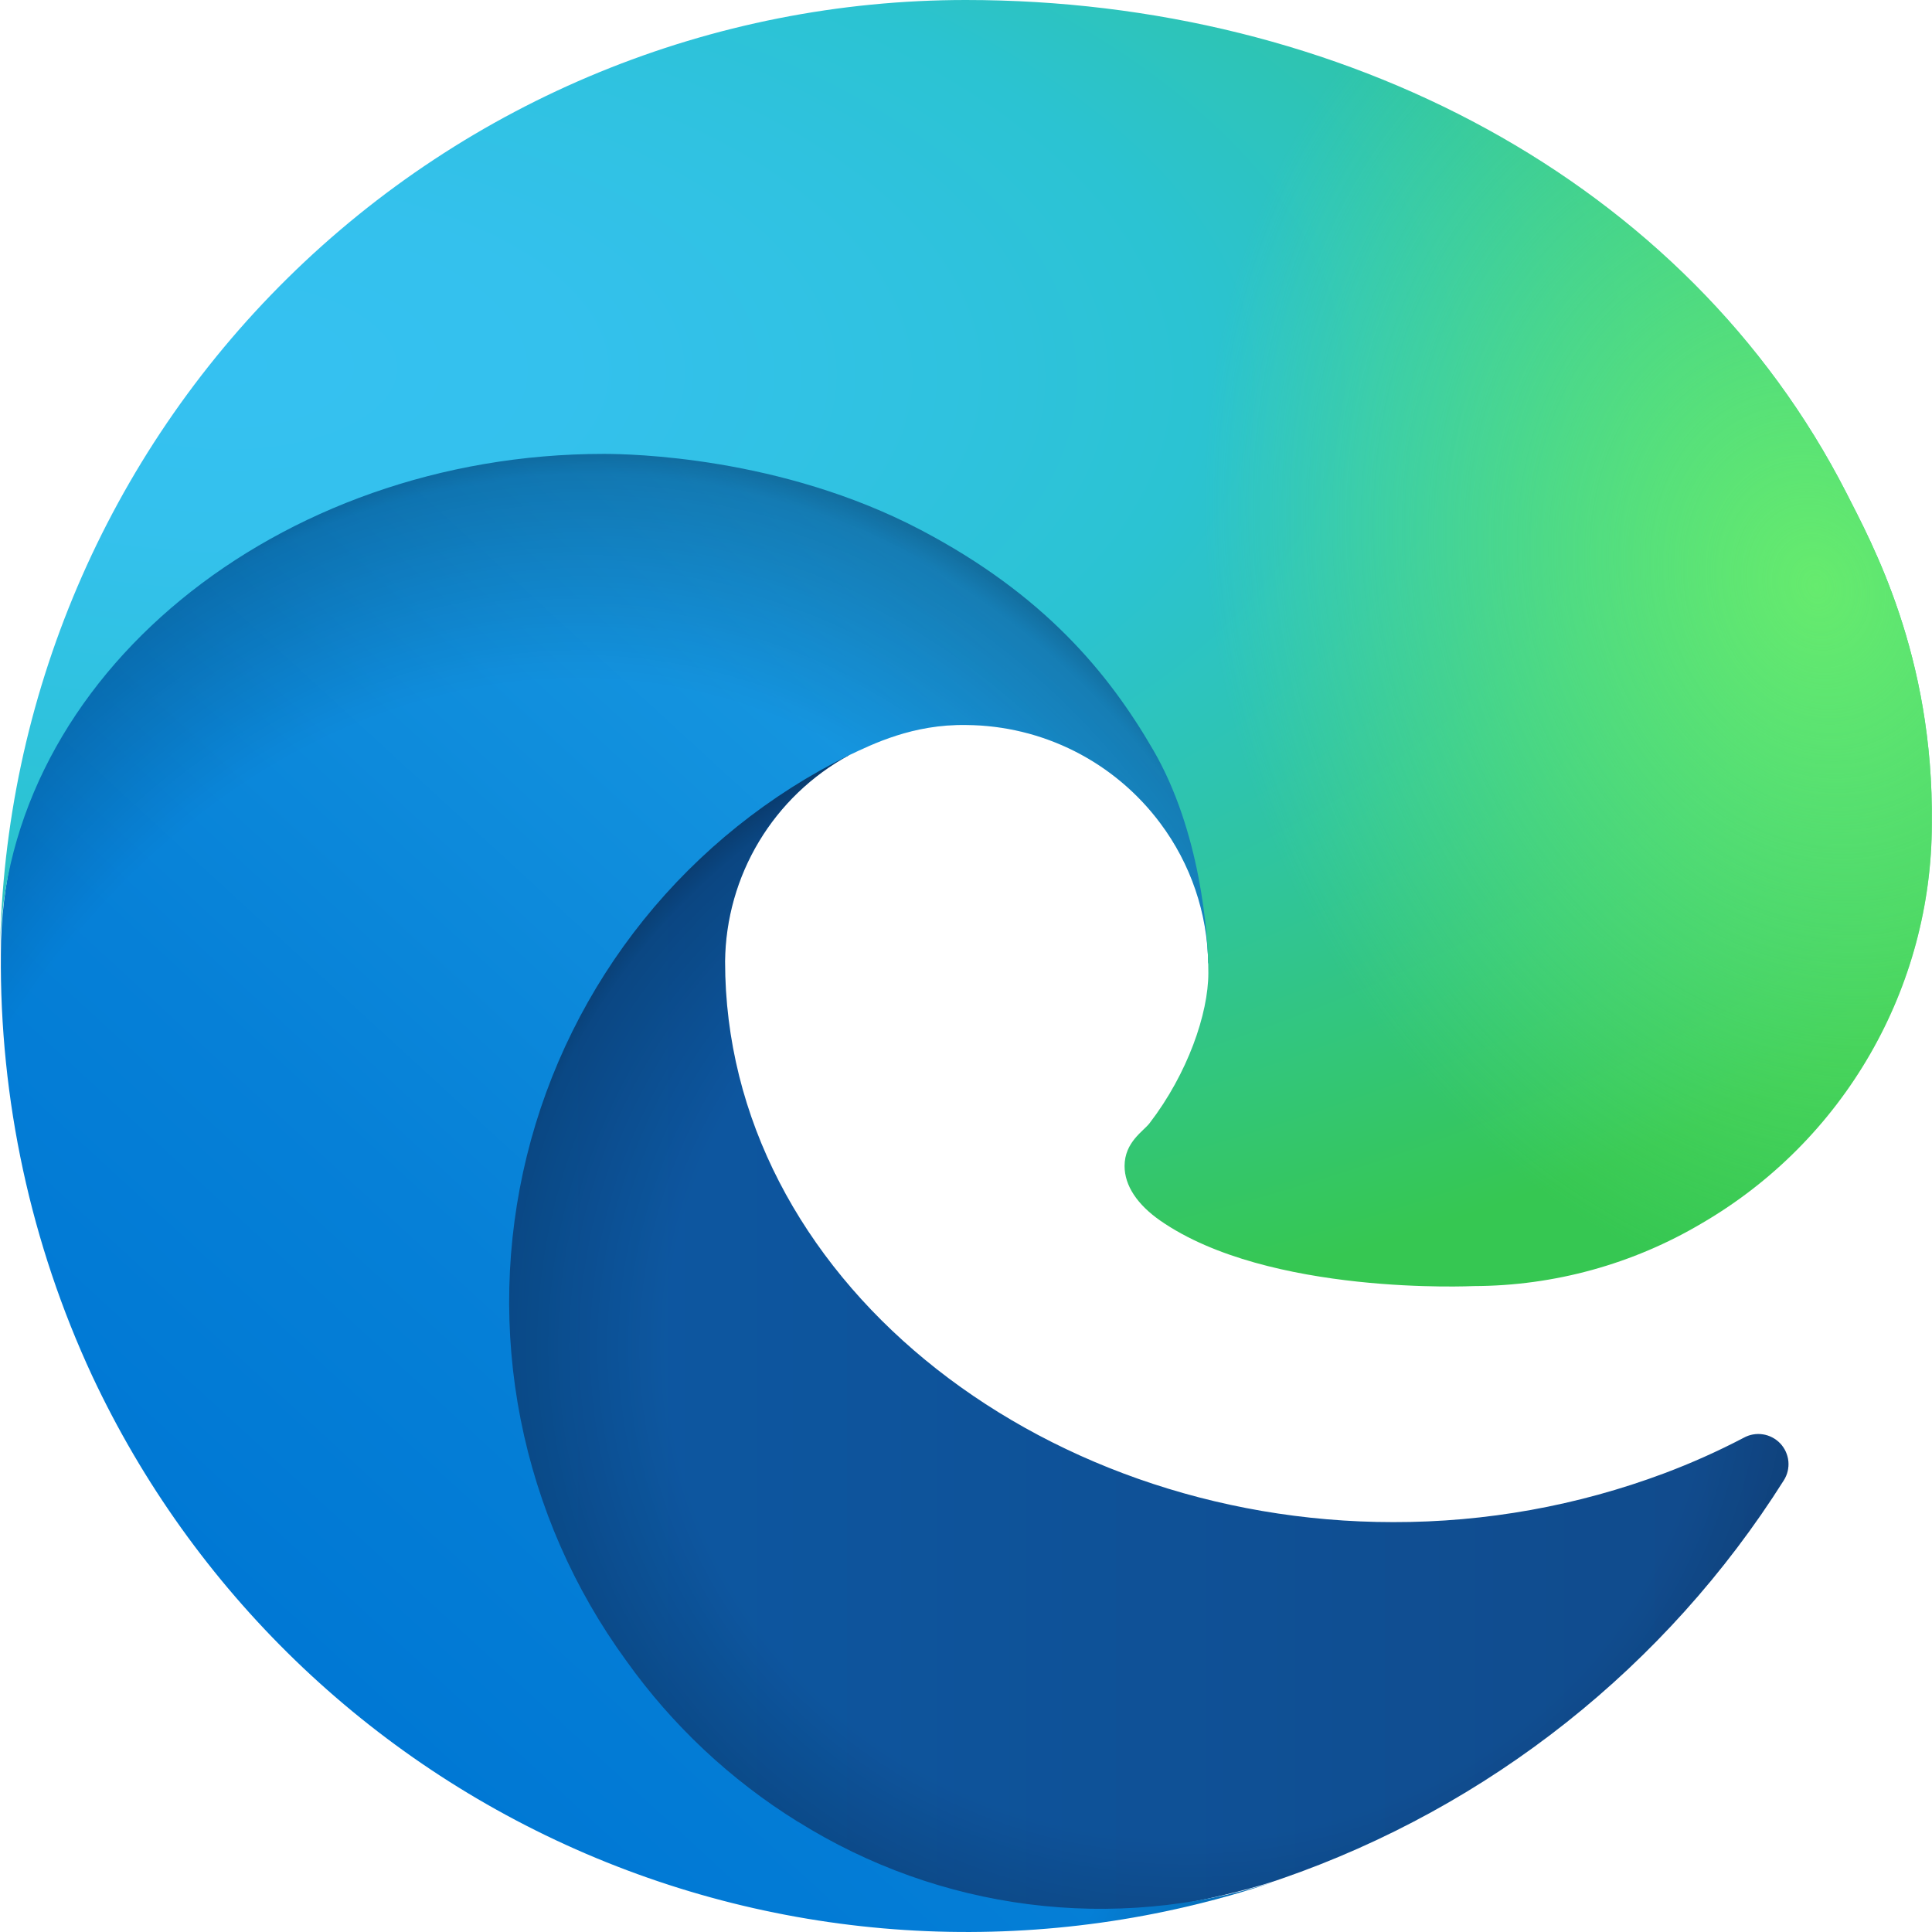
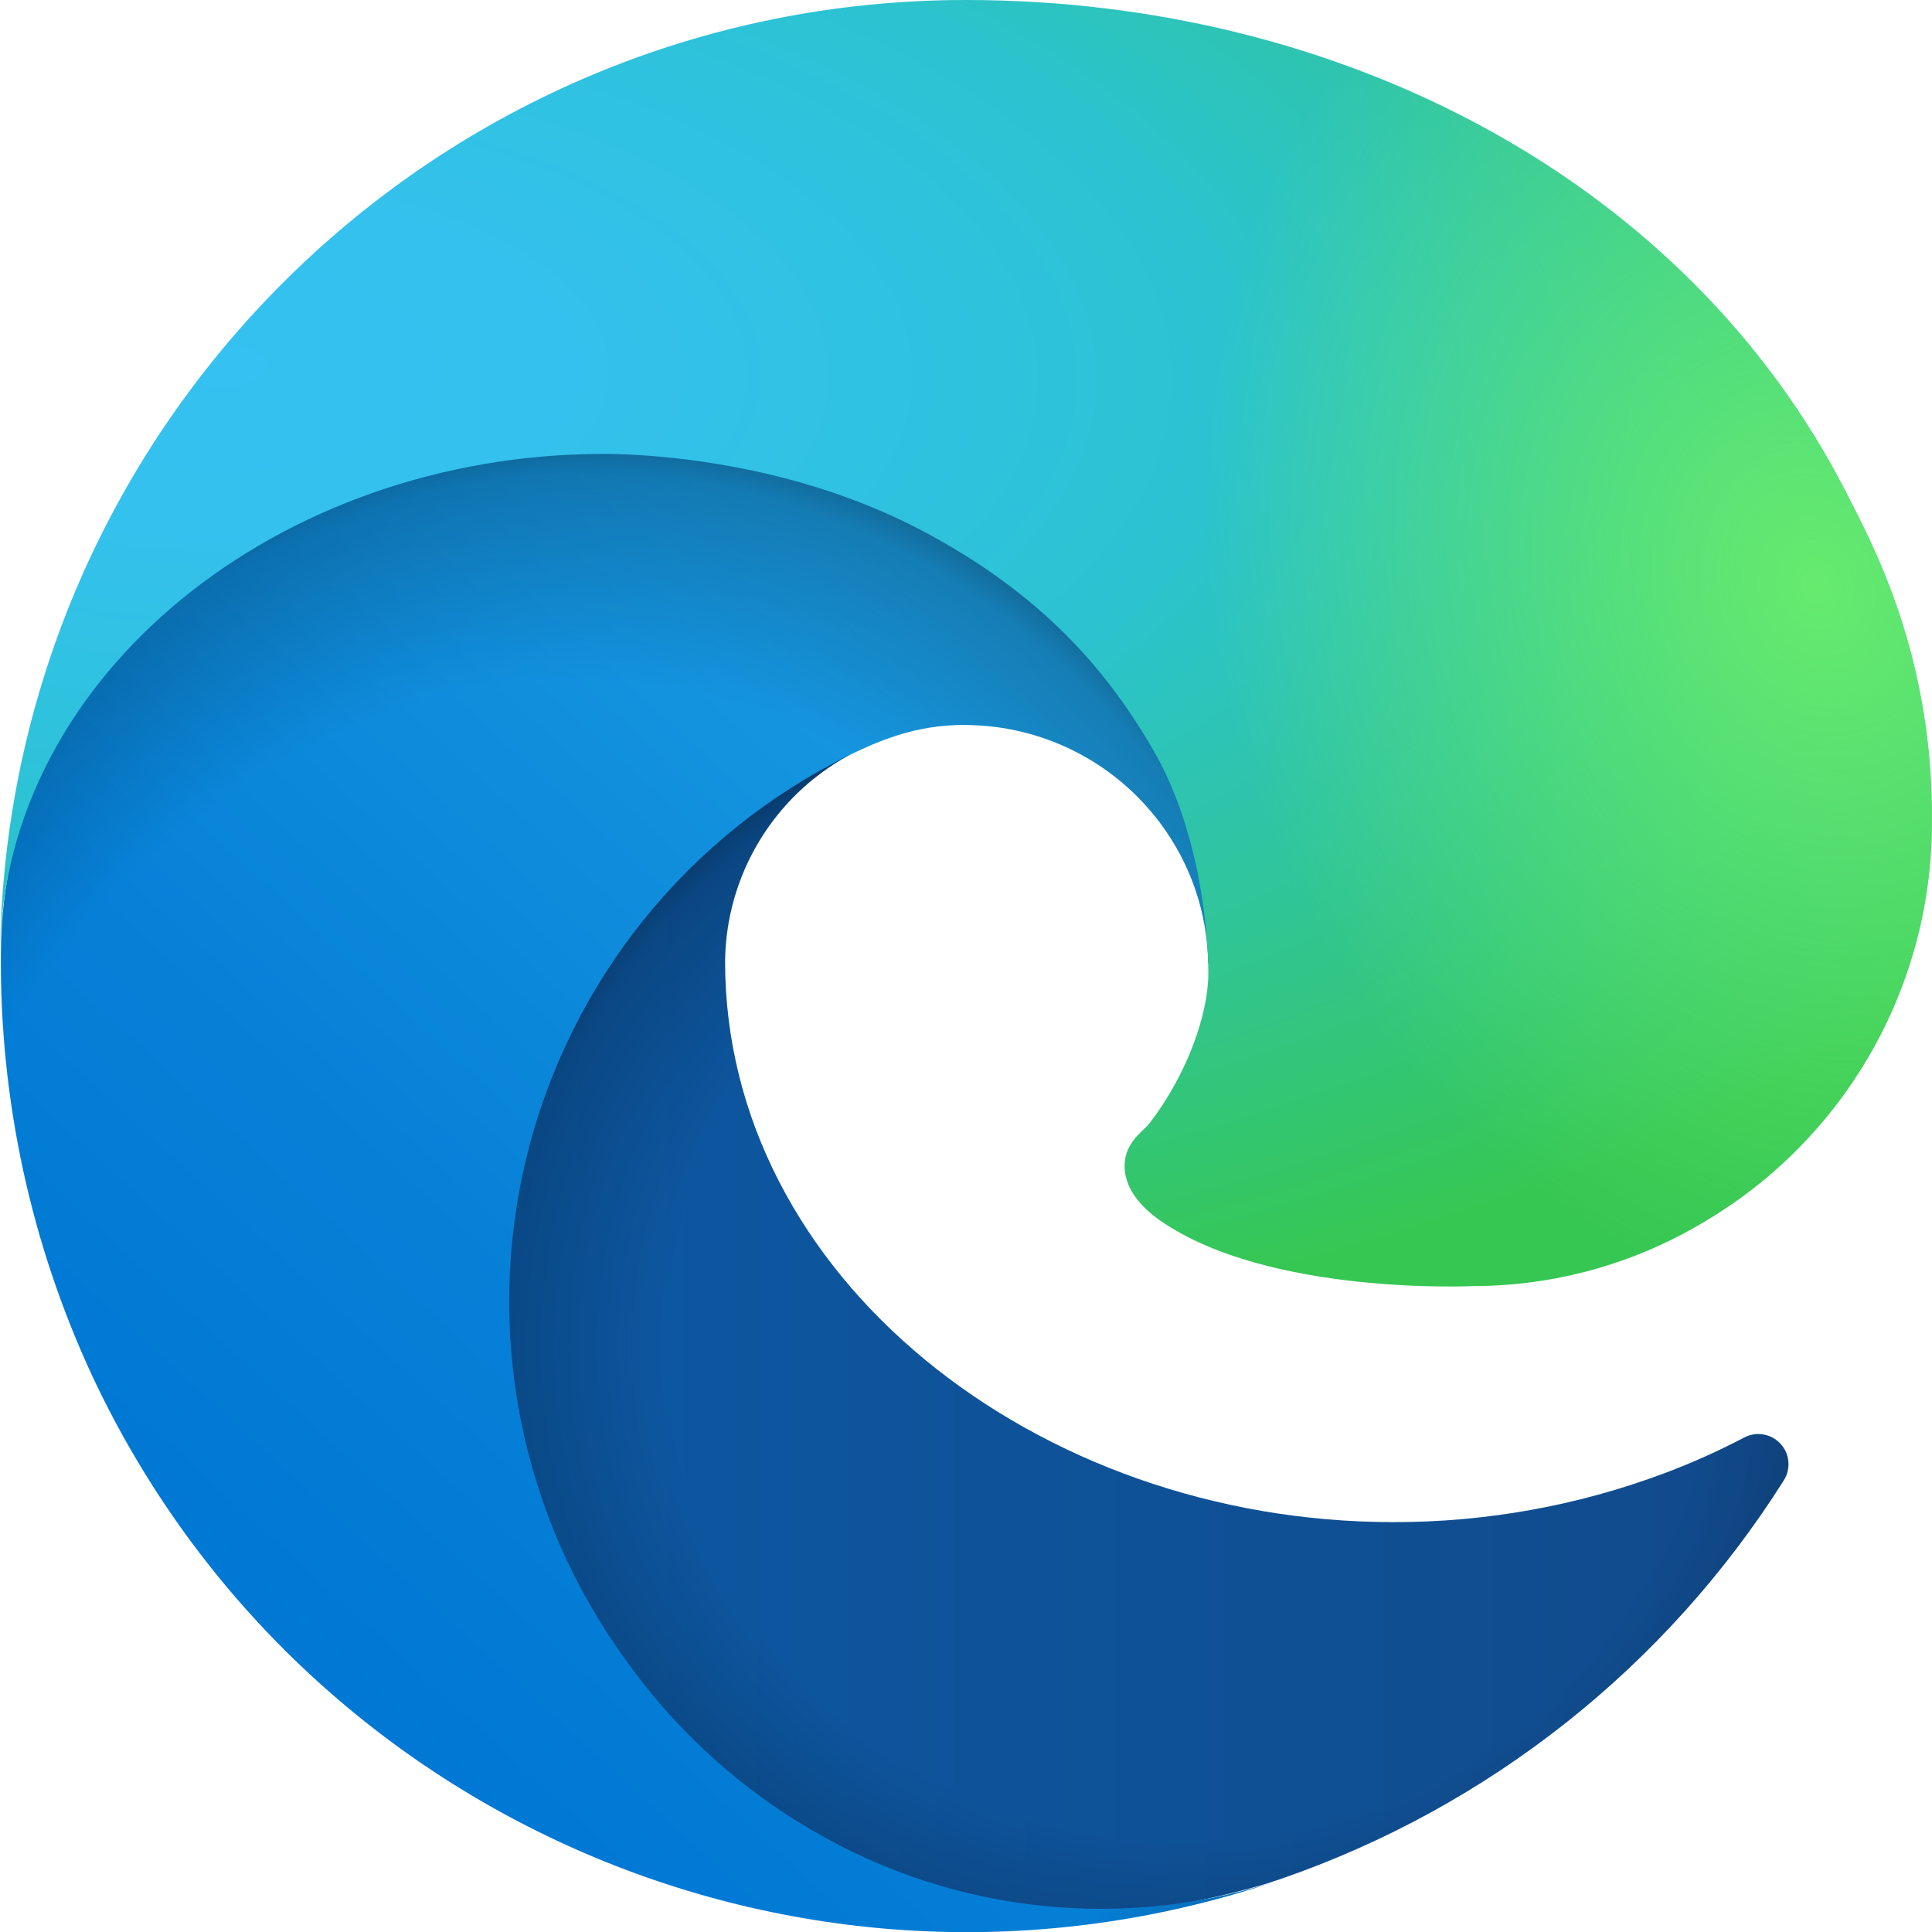
- <svg xmlns="http://www.w3.org/2000/svg" width="64" height="64" viewBox="0 0 64 64" fill="none">
-   <path d="M57.761 47.629C56.907 48.076 56.027 48.469 55.126 48.807C52.256 49.881 49.216 50.428 46.152 50.422C34.323 50.422 24.019 42.285 24.019 31.844C24.035 30.443 24.423 29.072 25.145 27.872C25.867 26.672 26.896 25.686 28.126 25.017C17.428 25.467 14.678 36.616 14.678 43.147C14.678 61.615 31.698 63.488 35.366 63.488C37.343 63.488 40.325 62.913 42.115 62.348L42.442 62.238C49.33 59.857 55.201 55.202 59.09 49.039C59.209 48.852 59.263 48.63 59.242 48.408C59.22 48.187 59.126 47.979 58.974 47.817C58.821 47.656 58.619 47.549 58.399 47.515C58.179 47.481 57.955 47.521 57.761 47.629Z" fill="url(#paint0_linear)" />
-   <path opacity="0.35" d="M57.761 47.629C56.907 48.076 56.027 48.469 55.126 48.807C52.256 49.881 49.216 50.428 46.152 50.422C34.323 50.422 24.019 42.285 24.019 31.844C24.035 30.443 24.423 29.072 25.145 27.872C25.867 26.672 26.896 25.686 28.126 25.017C17.428 25.467 14.678 36.616 14.678 43.147C14.678 61.615 31.698 63.488 35.366 63.488C37.343 63.488 40.325 62.913 42.115 62.348L42.442 62.238C49.33 59.857 55.201 55.202 59.09 49.039C59.209 48.852 59.263 48.63 59.242 48.408C59.22 48.187 59.126 47.979 58.974 47.817C58.821 47.656 58.619 47.549 58.399 47.515C58.179 47.481 57.955 47.521 57.761 47.629Z" fill="url(#paint1_radial)" />
-   <path d="M26.431 60.348C24.201 58.964 22.269 57.151 20.746 55.014C19.011 52.636 17.817 49.908 17.247 47.02C16.678 44.132 16.748 41.155 17.451 38.296C18.154 35.438 19.475 32.769 21.319 30.474C23.163 28.181 25.487 26.318 28.128 25.017C28.908 24.65 30.24 23.985 32.012 24.017C33.261 24.026 34.491 24.325 35.605 24.888C36.719 25.452 37.687 26.266 38.434 27.267C39.444 28.615 40 30.248 40.024 31.931C40.024 31.879 46.138 12.034 20.026 12.034C9.053 12.034 0.029 22.448 0.029 31.584C-0.015 36.417 1.019 41.199 3.056 45.582C6.384 52.683 12.203 58.314 19.41 61.407C26.616 64.499 34.707 64.838 42.146 62.358C39.541 63.179 36.789 63.426 34.08 63.081C31.371 62.735 28.769 61.806 26.453 60.358L26.431 60.348Z" fill="url(#paint2_linear)" />
-   <path opacity="0.41" d="M26.431 60.348C24.201 58.964 22.269 57.151 20.746 55.014C19.011 52.636 17.817 49.908 17.247 47.02C16.678 44.132 16.748 41.155 17.451 38.296C18.154 35.438 19.475 32.769 21.319 30.474C23.163 28.181 25.487 26.318 28.128 25.017C28.908 24.65 30.24 23.985 32.012 24.017C33.261 24.026 34.491 24.325 35.605 24.888C36.719 25.452 37.687 26.266 38.434 27.267C39.444 28.615 40 30.248 40.024 31.931C40.024 31.879 46.138 12.034 20.026 12.034C9.053 12.034 0.029 22.448 0.029 31.584C-0.015 36.417 1.019 41.199 3.056 45.582C6.384 52.683 12.203 58.314 19.41 61.407C26.616 64.499 34.707 64.838 42.146 62.358C39.541 63.179 36.789 63.426 34.08 63.081C31.371 62.735 28.769 61.806 26.453 60.358L26.431 60.348Z" fill="url(#paint3_radial)" />
-   <path d="M38.078 37.211C37.876 37.473 37.253 37.836 37.253 38.626C37.253 39.278 37.678 39.906 38.433 40.433C42.028 42.933 48.804 42.603 48.822 42.603C51.485 42.596 54.098 41.876 56.388 40.515C58.699 39.166 60.616 37.237 61.95 34.918C63.285 32.599 63.99 29.972 63.995 27.297C64.06 21.695 61.995 17.971 61.16 16.321C55.864 5.959 44.43 1.56643e-07 31.996 1.56643e-07C23.588 -0.001 15.517 3.308 9.529 9.212C3.541 15.115 0.118 23.139 0 31.546C0.12 22.413 9.199 15.036 19.998 15.036C20.873 15.036 25.862 15.121 30.497 17.553C34.581 19.698 36.721 22.288 38.208 24.855C39.753 27.522 40.028 30.892 40.028 32.234C40.028 33.576 39.343 35.566 38.078 37.211Z" fill="url(#paint4_radial)" />
-   <path d="M38.078 37.211C37.876 37.473 37.253 37.836 37.253 38.626C37.253 39.278 37.678 39.906 38.433 40.433C42.028 42.933 48.804 42.603 48.822 42.603C51.485 42.596 54.098 41.876 56.388 40.515C58.699 39.166 60.616 37.237 61.95 34.918C63.285 32.599 63.99 29.972 63.995 27.297C64.06 21.695 61.995 17.971 61.16 16.321C55.864 5.959 44.43 1.56643e-07 31.996 1.56643e-07C23.588 -0.001 15.517 3.308 9.529 9.212C3.541 15.115 0.118 23.139 0 31.546C0.12 22.413 9.199 15.036 19.998 15.036C20.873 15.036 25.862 15.121 30.497 17.553C34.581 19.698 36.721 22.288 38.208 24.855C39.753 27.522 40.028 30.892 40.028 32.234C40.028 33.576 39.343 35.566 38.078 37.211Z" fill="url(#paint5_radial)" />
+ <svg xmlns="http://www.w3.org/2000/svg" width="64" height="64" fill="none">
+   <path d="M57.76 47.63c-.853.446-1.733.839-2.634 1.177a25.465 25.465 0 0 1-8.974 1.615c-11.829 0-22.133-8.137-22.133-18.578a7.87 7.87 0 0 1 4.107-6.827c-10.698.45-13.448 11.599-13.448 18.13 0 18.468 17.02 20.34 20.688 20.34 1.977 0 4.959-.574 6.749-1.14l.327-.11A32.081 32.081 0 0 0 59.09 49.04a1 1 0 0 0-1.33-1.41z" fill="url(#a)" />
+   <path opacity=".35" d="M57.76 47.63c-.853.446-1.733.839-2.634 1.177a25.465 25.465 0 0 1-8.974 1.615c-11.829 0-22.133-8.137-22.133-18.578a7.87 7.87 0 0 1 4.107-6.827c-10.698.45-13.448 11.599-13.448 18.13 0 18.468 17.02 20.34 20.688 20.34 1.977 0 4.959-.574 6.749-1.14l.327-.11A32.081 32.081 0 0 0 59.09 49.04a1 1 0 0 0-1.33-1.41z" fill="url(#b)" />
+   <path d="M26.43 60.348a19.798 19.798 0 0 1-5.684-5.334 20.18 20.18 0 0 1 7.382-29.997c.78-.367 2.112-1.032 3.884-1a8.087 8.087 0 0 1 6.422 3.25 7.97 7.97 0 0 1 1.59 4.664c0-.052 6.114-19.897-19.998-19.897C9.053 12.034.03 22.448.03 31.584a32.534 32.534 0 0 0 3.027 13.998 31.996 31.996 0 0 0 39.09 16.776 18.885 18.885 0 0 1-15.693-2l-.022-.01z" fill="url(#c)" />
+   <path opacity=".41" d="M26.43 60.348a19.798 19.798 0 0 1-5.684-5.334 20.18 20.18 0 0 1 7.382-29.997c.78-.367 2.112-1.032 3.884-1a8.087 8.087 0 0 1 6.422 3.25 7.97 7.97 0 0 1 1.59 4.664c0-.052 6.114-19.897-19.998-19.897C9.053 12.034.03 22.448.03 31.584a32.534 32.534 0 0 0 3.027 13.998 31.996 31.996 0 0 0 39.09 16.776 18.885 18.885 0 0 1-15.693-2l-.022-.01z" fill="url(#d)" />
+   <path d="M38.078 37.21c-.202.263-.825.626-.825 1.416 0 .652.425 1.28 1.18 1.807 3.595 2.5 10.371 2.17 10.389 2.17a14.888 14.888 0 0 0 7.566-2.088 15.343 15.343 0 0 0 7.607-13.218c.065-5.602-2-9.326-2.835-10.976C55.864 5.959 44.43 0 31.996 0A31.996 31.996 0 0 0 0 31.546c.12-9.133 9.199-16.51 19.998-16.51.875 0 5.864.085 10.498 2.517 4.085 2.145 6.225 4.735 7.712 7.302 1.545 2.667 1.82 6.037 1.82 7.379 0 1.342-.685 3.332-1.95 4.977z" fill="url(#e)" />
+   <path d="M38.078 37.21c-.202.263-.825.626-.825 1.416 0 .652.425 1.28 1.18 1.807 3.595 2.5 10.371 2.17 10.389 2.17a14.888 14.888 0 0 0 7.566-2.088 15.343 15.343 0 0 0 7.607-13.218c.065-5.602-2-9.326-2.835-10.976C55.864 5.959 44.43 0 31.996 0A31.996 31.996 0 0 0 0 31.546c.12-9.133 9.199-16.51 19.998-16.51.875 0 5.864.085 10.498 2.517 4.085 2.145 6.225 4.735 7.712 7.302 1.545 2.667 1.82 6.037 1.82 7.379 0 1.342-.685 3.332-1.95 4.977z" fill="url(#f)" />
  <defs>
-     <linearGradient id="paint0_linear" x1="14.678" y1="44.257" x2="59.258" y2="44.257" gradientUnits="userSpaceOnUse">
+     <radialGradient id="b" cx="0" cy="0" r="1" gradientUnits="userSpaceOnUse" gradientTransform="matrix(23.8422 0 0 22.6502 39.3 44.609)">
+       <stop offset=".72" stop-opacity="0" />
+       <stop offset=".95" stop-opacity=".53" />
+       <stop offset="1" />
+     </radialGradient>
+     <radialGradient id="d" cx="0" cy="0" r="1" gradientUnits="userSpaceOnUse" gradientTransform="rotate(-81.384 37.75 14.612) scale(35.8525 28.9651)">
+       <stop offset=".76" stop-opacity="0" />
+       <stop offset=".95" stop-opacity=".5" />
+       <stop offset="1" />
+     </radialGradient>
+     <radialGradient id="e" cx="0" cy="0" r="1" gradientUnits="userSpaceOnUse" gradientTransform="rotate(92.291 -2.457 9.027) scale(50.6422 107.857)">
+       <stop stop-color="#35C1F1" />
+       <stop offset=".11" stop-color="#34C1ED" />
+       <stop offset=".23" stop-color="#2FC2DF" />
+       <stop offset=".31" stop-color="#2BC3D2" />
+       <stop offset=".67" stop-color="#36C752" />
+     </radialGradient>
+     <radialGradient id="f" cx="0" cy="0" r="1" gradientUnits="userSpaceOnUse" gradientTransform="matrix(6.81301 23.35891 -18.99542 5.54033 60.011 19.35)">
+       <stop stop-color="#66EB6E" />
+       <stop offset="1" stop-color="#66EB6E" stop-opacity="0" />
+     </radialGradient>
+     <linearGradient id="a" x1="14.678" y1="44.257" x2="59.258" y2="44.257" gradientUnits="userSpaceOnUse">
      <stop stop-color="#0C59A4" />
      <stop offset="1" stop-color="#114A8B" />
    </linearGradient>
-     <radialGradient id="paint1_radial" cx="0" cy="0" r="1" gradientUnits="userSpaceOnUse" gradientTransform="translate(39.3001 44.6086) scale(23.8422 22.6502)">
-       <stop offset="0.72" stop-opacity="0" />
-       <stop offset="0.95" stop-opacity="0.53" />
-       <stop offset="1" />
-     </radialGradient>
-     <linearGradient id="paint2_linear" x1="38.182" y1="24.92" x2="10.337" y2="55.249" gradientUnits="userSpaceOnUse">
+     <linearGradient id="c" x1="38.182" y1="24.92" x2="10.337" y2="55.249" gradientUnits="userSpaceOnUse">
      <stop stop-color="#1B9DE2" />
-       <stop offset="0.16" stop-color="#1595DF" />
-       <stop offset="0.67" stop-color="#0680D7" />
+       <stop offset=".16" stop-color="#1595DF" />
+       <stop offset=".67" stop-color="#0680D7" />
      <stop offset="1" stop-color="#0078D4" />
    </linearGradient>
-     <radialGradient id="paint3_radial" cx="0" cy="0" r="1" gradientUnits="userSpaceOnUse" gradientTransform="translate(17.6477 49.7465) rotate(-81.3844) scale(35.8525 28.9651)">
-       <stop offset="0.76" stop-opacity="0" />
-       <stop offset="0.95" stop-opacity="0.5" />
-       <stop offset="1" />
-     </radialGradient>
-     <radialGradient id="paint4_radial" cx="0" cy="0" r="1" gradientUnits="userSpaceOnUse" gradientTransform="translate(6.46487 11.8429) rotate(92.2906) scale(50.6422 107.857)">
-       <stop stop-color="#35C1F1" />
-       <stop offset="0.11" stop-color="#34C1ED" />
-       <stop offset="0.23" stop-color="#2FC2DF" />
-       <stop offset="0.31" stop-color="#2BC3D2" />
-       <stop offset="0.67" stop-color="#36C752" />
-     </radialGradient>
-     <radialGradient id="paint5_radial" cx="0" cy="0" r="1" gradientUnits="userSpaceOnUse" gradientTransform="translate(60.0111 19.3493) rotate(73.7398) scale(24.3322 19.7869)">
-       <stop stop-color="#66EB6E" />
-       <stop offset="1" stop-color="#66EB6E" stop-opacity="0" />
-     </radialGradient>
  </defs>
</svg>
